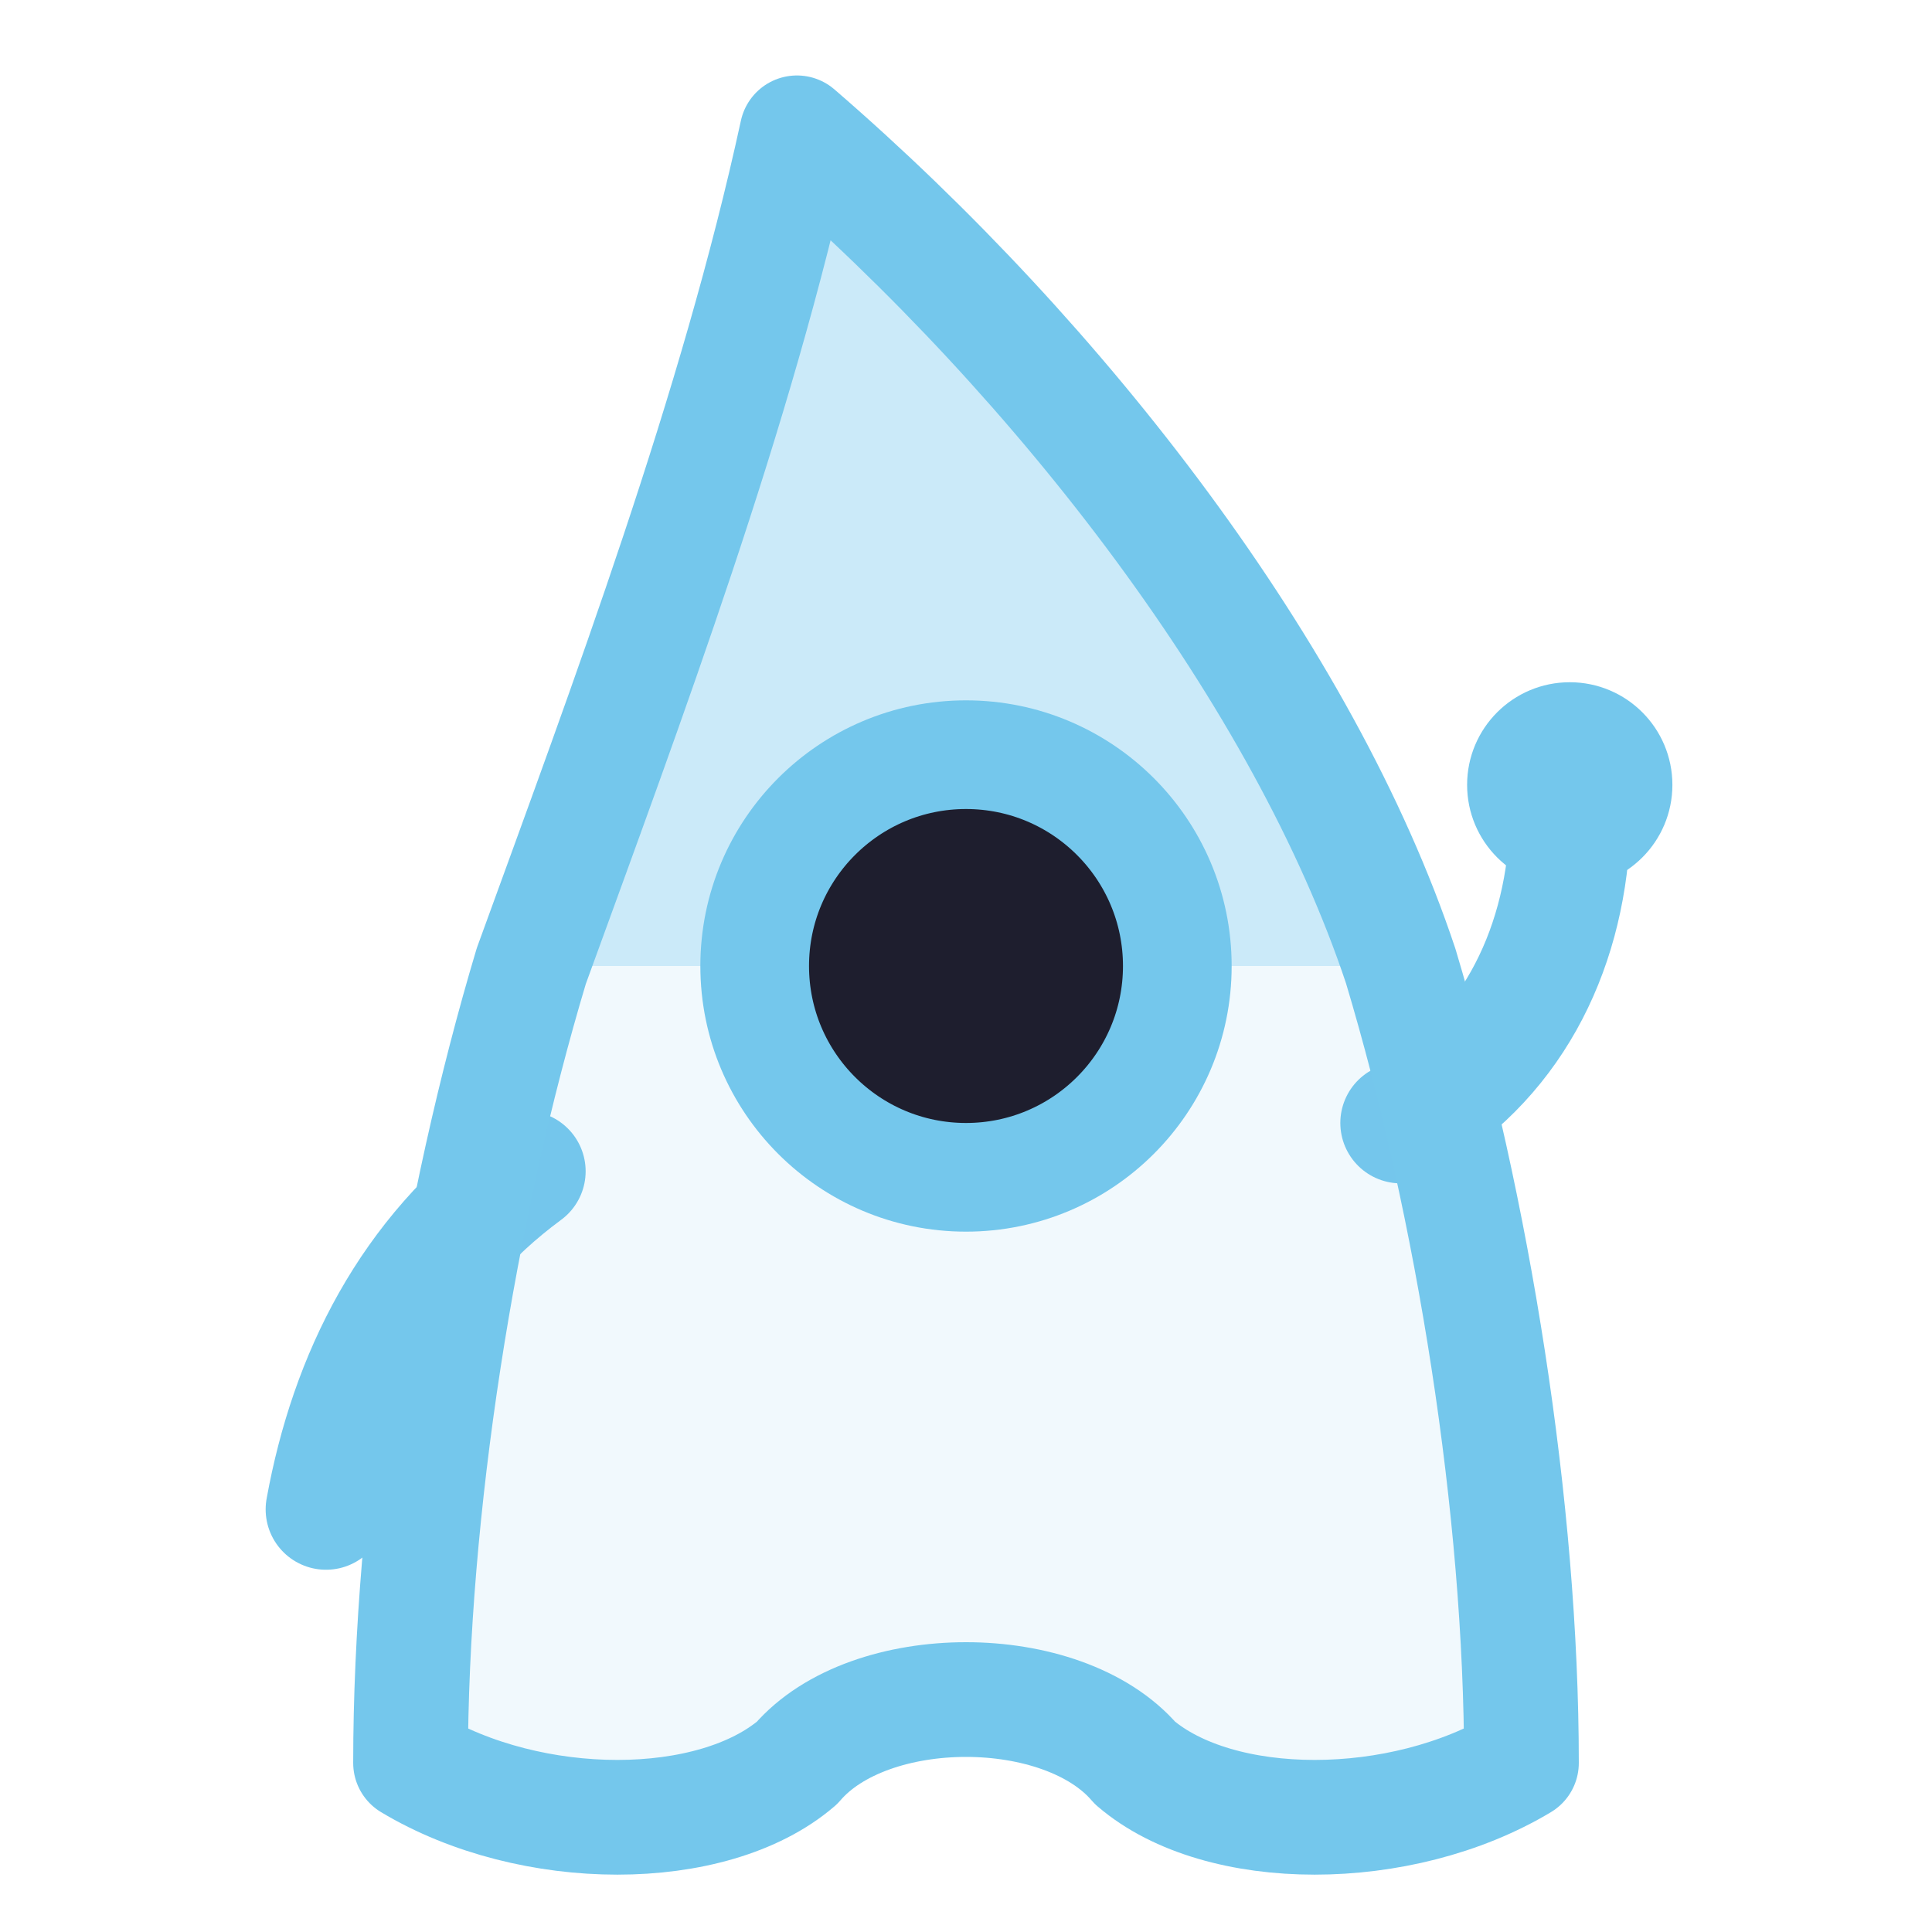
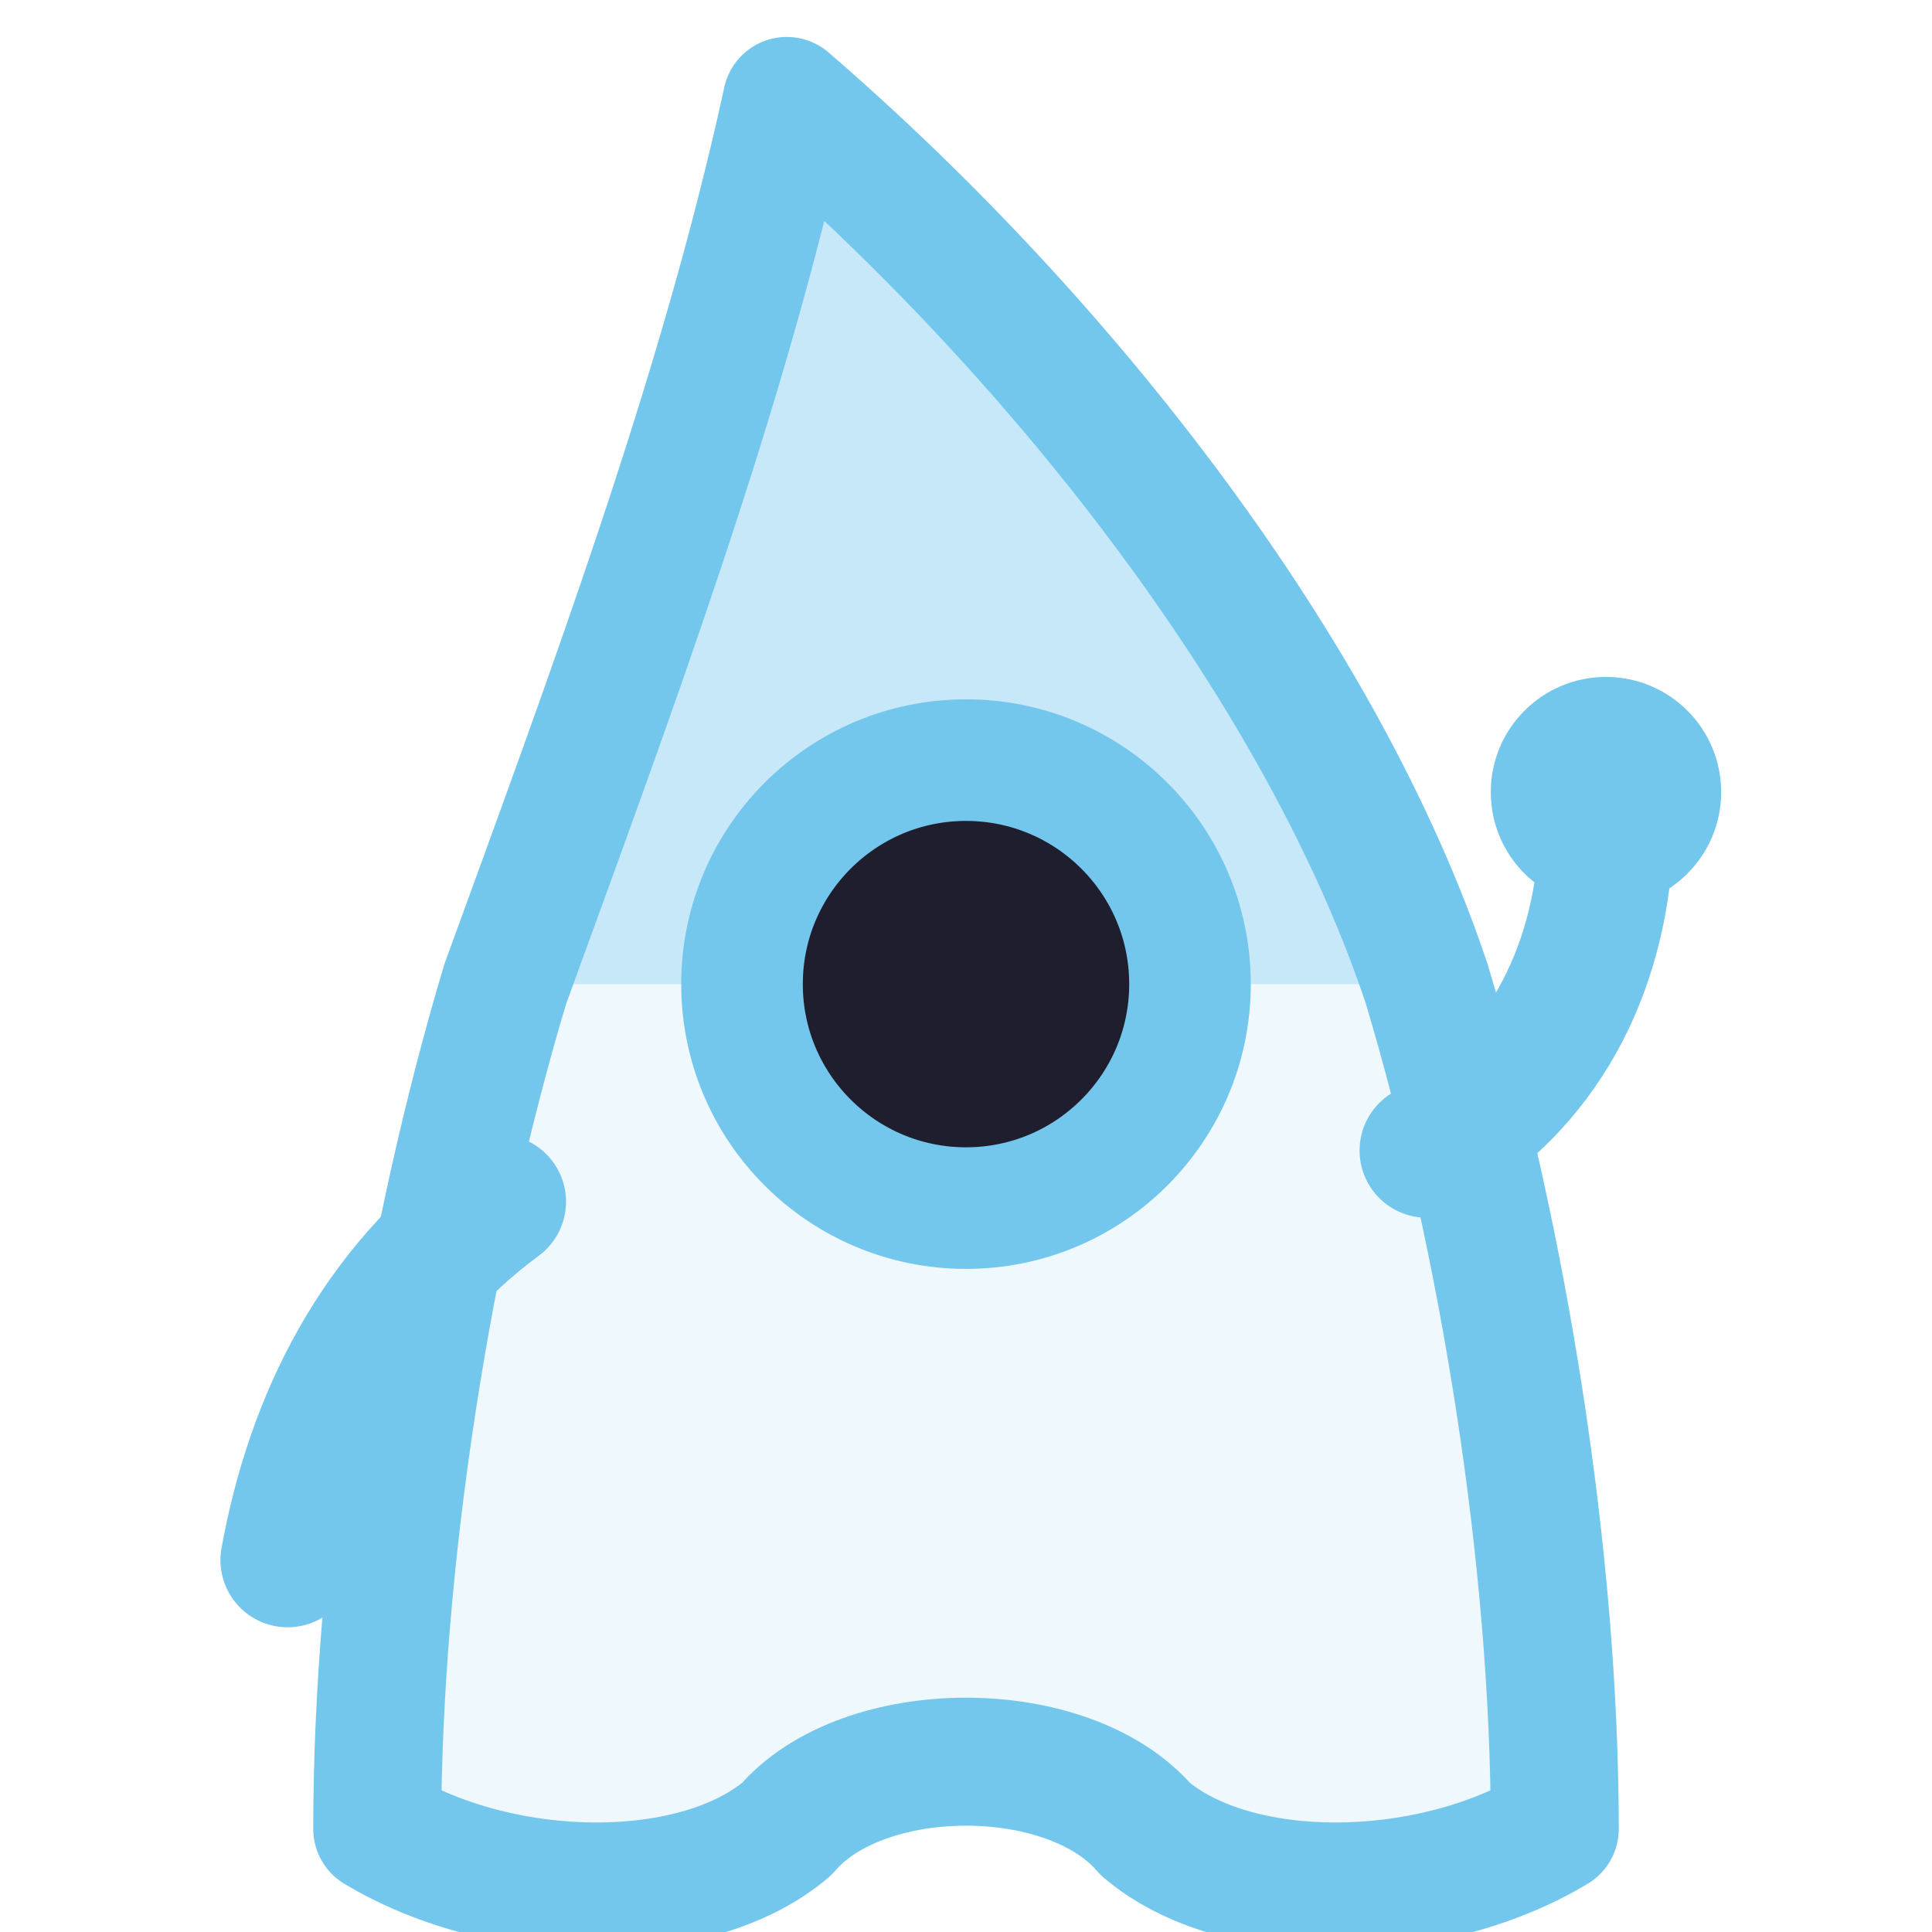
<svg xmlns="http://www.w3.org/2000/svg" width="16" height="16" viewBox="0 0 16 16">
-   <path d="M4.35 9.7C3.4 10.4 2.9 11.4 2.7 12.5" fill="none" stroke="#74c7ec" stroke-width="1" stroke-linecap="round" stroke-linejoin="round" />
-   <path d="M11.6 9.3C12.5 8.8 12.95 7.9 13 6.9" fill="none" stroke="#74c7ec" stroke-width="1" stroke-linecap="round" stroke-linejoin="round" />
-   <circle cx="13" cy="6.5" r="0.85" fill="#74c7ec" />
-   <path d="M4.4 8C5.2 5.8 6.1 3.4 6.6 1.1C8.8 3 10.8 5.6 11.6 8C12.2 10 12.6 12.5 12.6 14.6C11.6 15.2 10.1 15.2 9.4 14.6C8.8 13.9 7.2 13.9 6.6 14.6C5.9 15.2 4.4 15.2 3.4 14.6C3.4 12.5 3.8 10 4.4 8Z" fill="#74c7ec" fill-opacity="0.1" />
-   <path d="M4.4 8C5.2 5.8 6.1 3.4 6.6 1.1C8.8 3 10.8 5.6 11.6 8Z" fill="#74c7ec" fill-opacity="0.3" />
-   <path d="M4.4 8C5.2 5.8 6.1 3.4 6.6 1.1C8.8 3 10.8 5.6 11.6 8C12.2 10 12.6 12.5 12.6 14.6C11.6 15.2 10.1 15.2 9.4 14.6C8.8 13.9 7.2 13.9 6.6 14.6C5.9 15.2 4.4 15.2 3.4 14.6C3.4 12.5 3.8 10 4.4 8Z" fill="none" stroke="#74c7ec" stroke-width="0.95" stroke-linejoin="round" />
-   <circle cx="8" cy="8" r="1.75" fill="#1e1e2e" stroke="#74c7ec" stroke-width="0.9" />
+   <g transform="translate(8 8.15) scale(1.06) translate(-8 -8)">
+     <path d="M4.35 9.7C3.4 10.4 2.9 11.4 2.7 12.5" fill="none" stroke="#74c7ec" stroke-width="1.05" stroke-linecap="round" stroke-linejoin="round" />
+     <path d="M11.6 9.3C12.5 8.8 12.95 7.9 13 6.9" fill="none" stroke="#74c7ec" stroke-width="1.05" stroke-linecap="round" stroke-linejoin="round" />
+     <circle cx="13" cy="6.5" r="0.9" fill="#74c7ec" />
+     <path d="M4.4 8C5.2 5.8 6.1 3.4 6.6 1.1C8.8 3 10.8 5.6 11.6 8C12.2 10 12.6 12.5 12.6 14.6C11.6 15.2 10.1 15.2 9.4 14.6C8.8 13.9 7.2 13.9 6.6 14.6C5.9 15.2 4.4 15.2 3.4 14.6C3.4 12.5 3.8 10 4.4 8Z" fill="#74c7ec" fill-opacity="0.12" />
+     <path d="M4.4 8C5.2 5.8 6.1 3.4 6.6 1.1C8.8 3 10.8 5.6 11.6 8Z" fill="#74c7ec" fill-opacity="0.32" />
+     <path d="M4.4 8C5.2 5.8 6.1 3.4 6.6 1.1C8.8 3 10.8 5.6 11.6 8C12.2 10 12.6 12.5 12.6 14.6C11.6 15.2 10.1 15.2 9.4 14.6C8.8 13.9 7.2 13.9 6.6 14.6C5.9 15.2 4.4 15.2 3.4 14.6C3.4 12.5 3.8 10 4.4 8Z" fill="none" stroke="#74c7ec" stroke-width="1" stroke-linejoin="round" />
+     <circle cx="8" cy="8" r="1.75" fill="#1e1e2e" stroke="#74c7ec" stroke-width="0.95" />
+   </g>
</svg>
